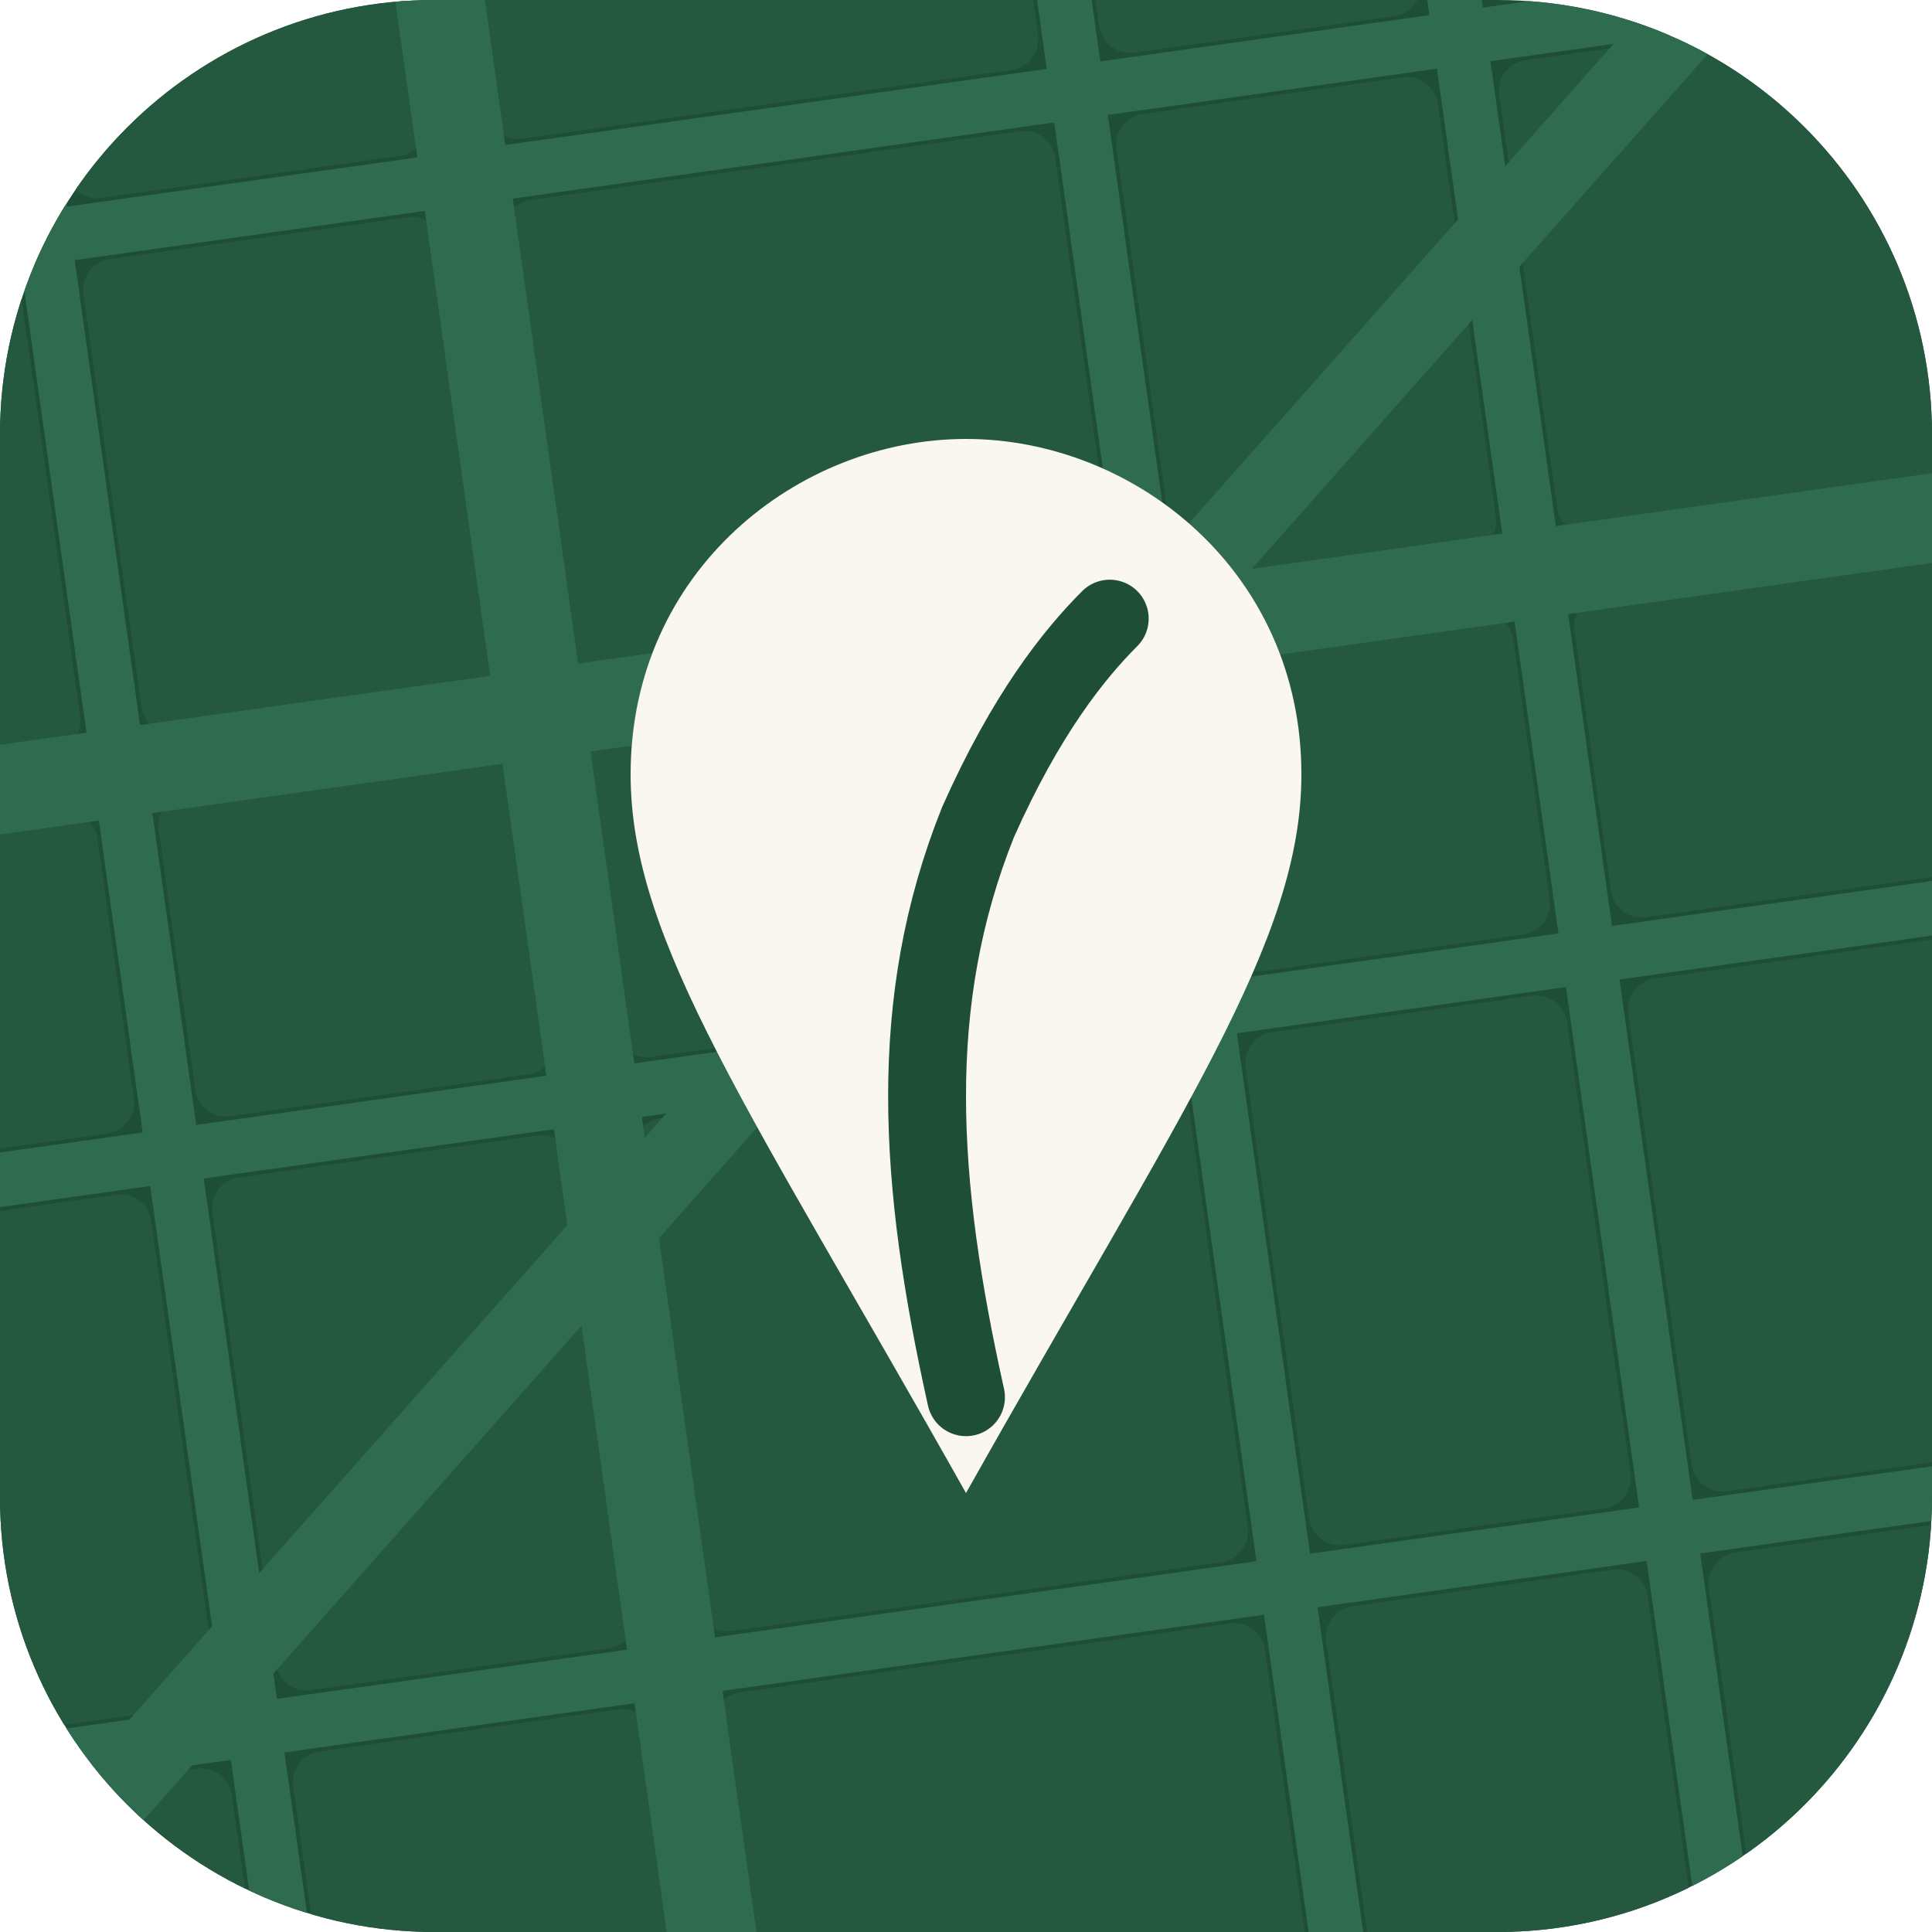
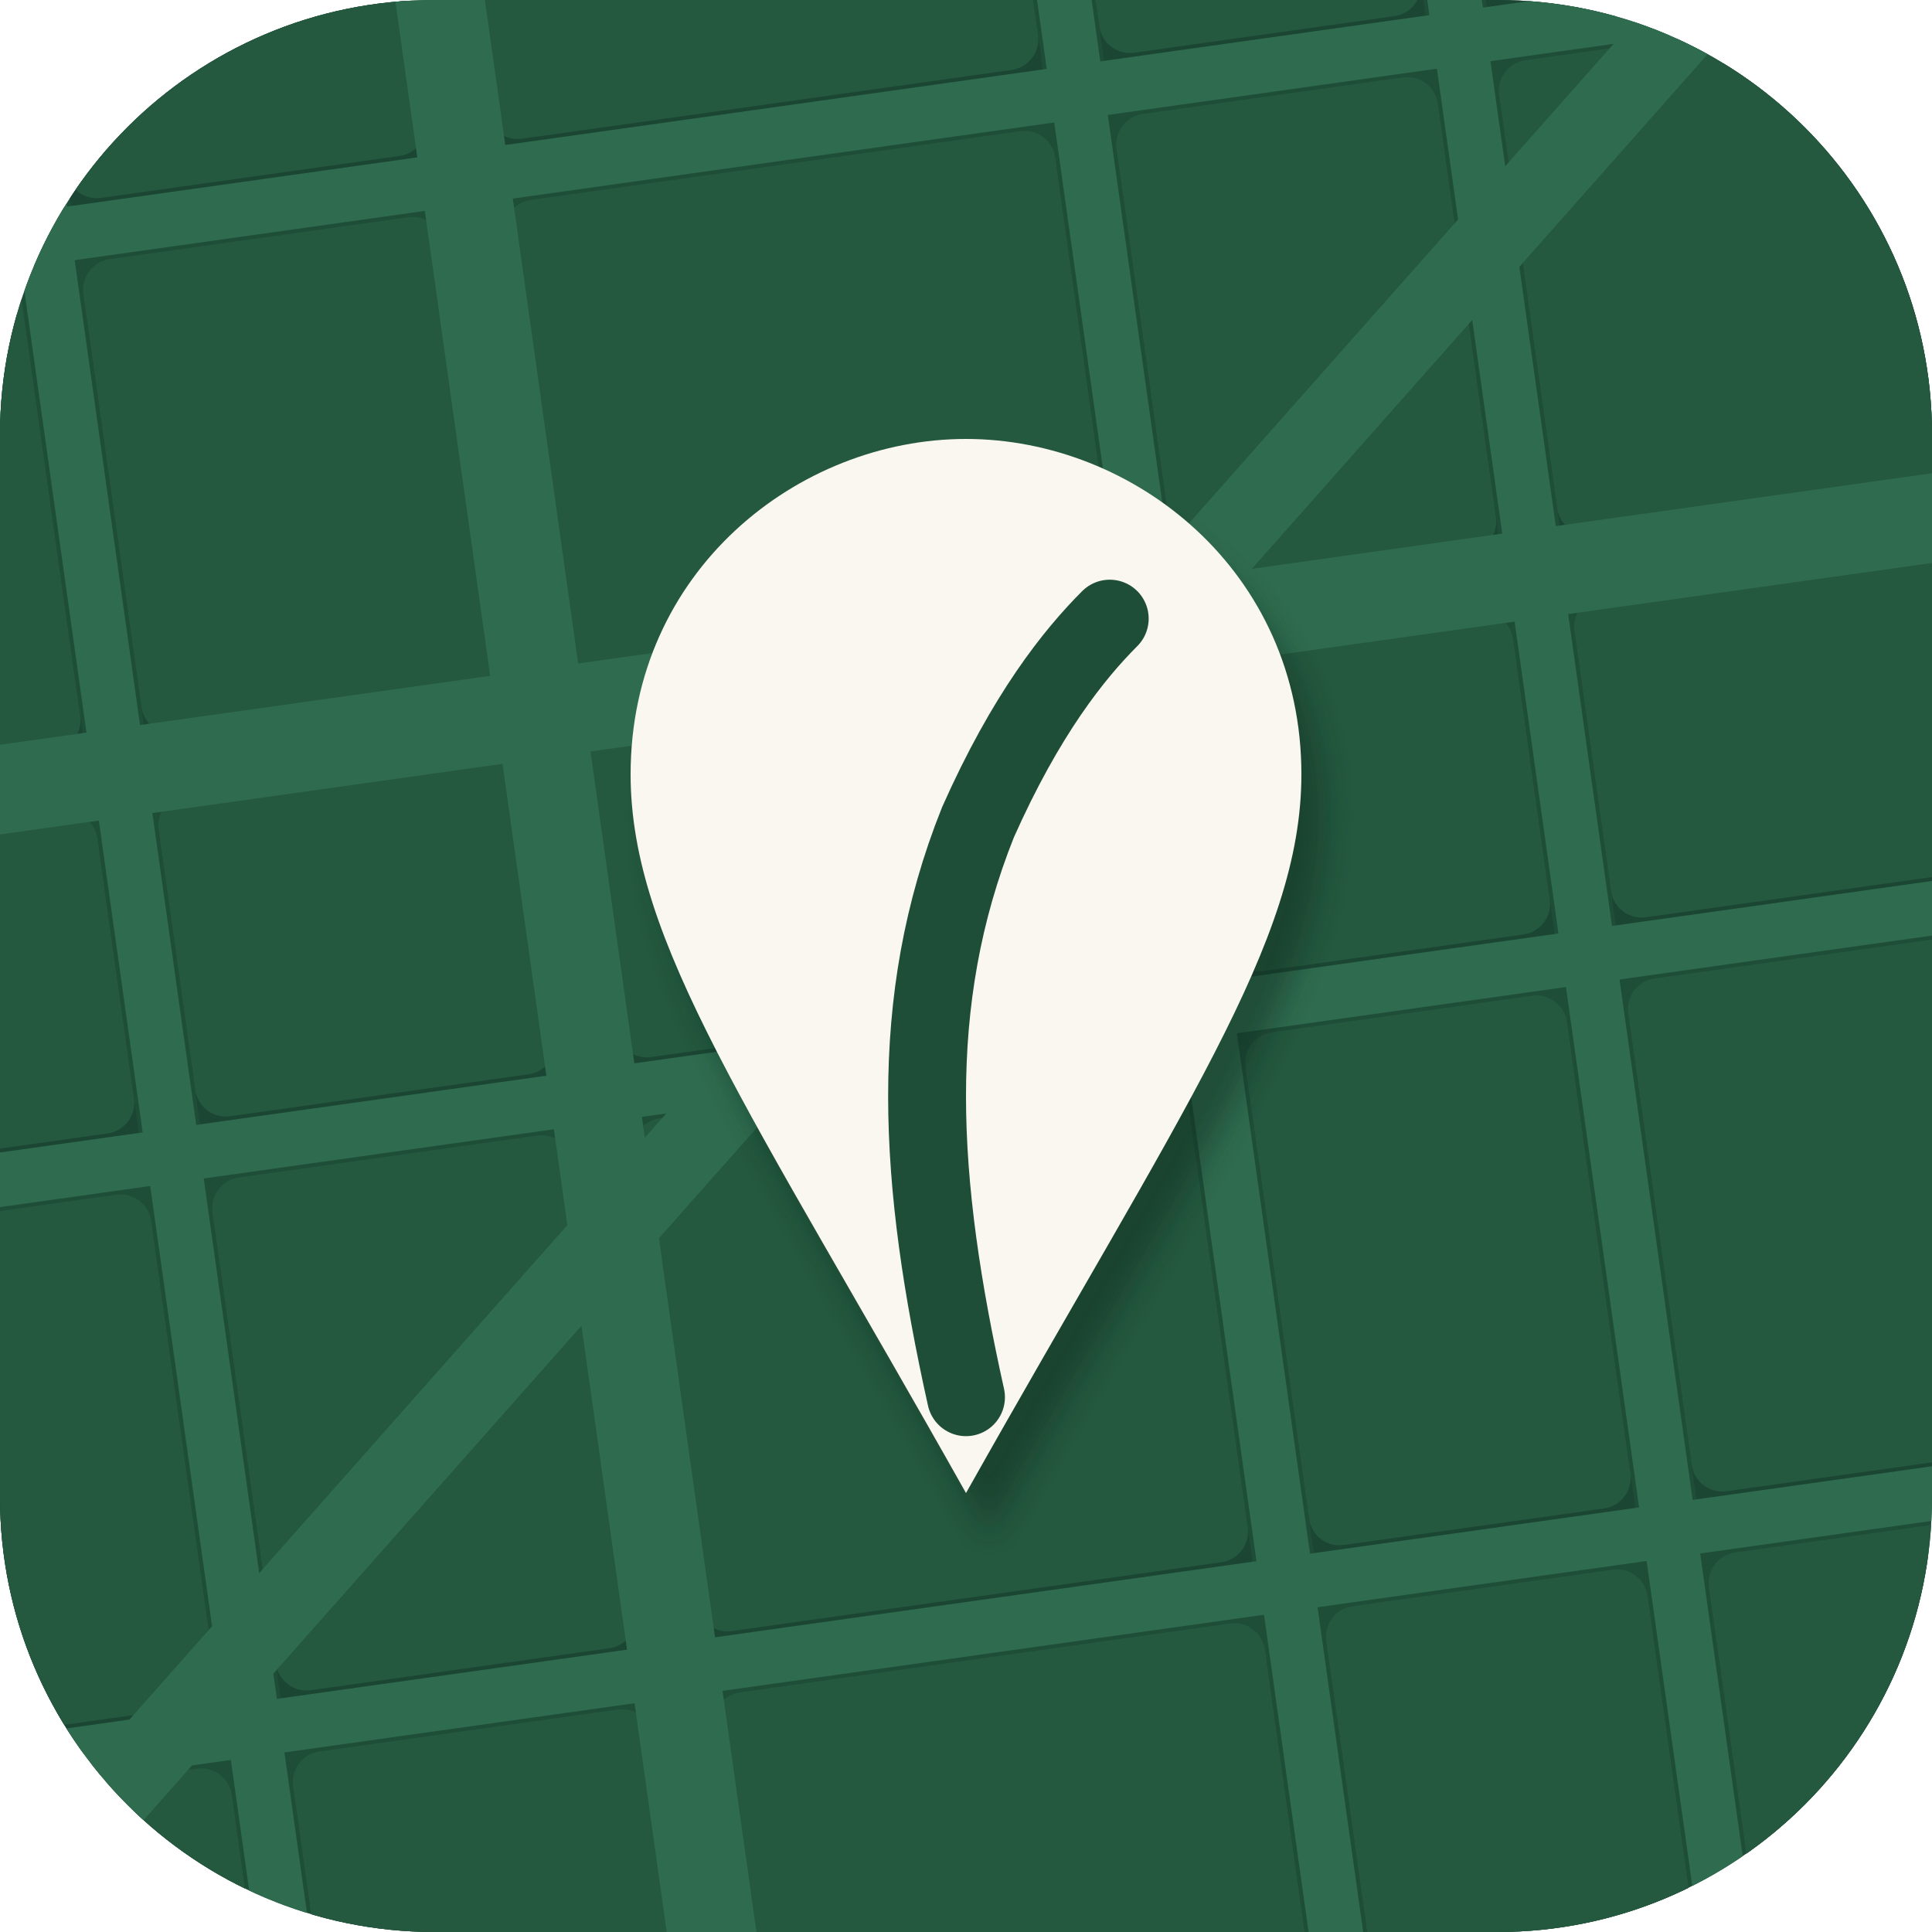
<svg xmlns="http://www.w3.org/2000/svg" width="64" height="64" viewBox="0 0 64 64" role="img" aria-label="庭心">
  <defs>
    <clipPath id="niwashinIconClip">
      <rect width="64" height="64" rx="14.4" />
    </clipPath>
+     <filter id="niwashinIconShadow" x="-50%" y="-50%" width="200%" height="200%">
+       <feGaussianBlur stdDeviation="1.152" />
+     </filter>
  </defs>
  <rect width="64" height="64" rx="14.4" fill="#1e4d38" />
  <g clip-path="url(#niwashinIconClip)">
    <g transform="scale(0.64)">
      <g transform="rotate(-8 50 50)">
+         <rect x="-16.4" y="-14.8" width="22.8" height="20.8" rx="1.6" fill="#1b4634" />
        <rect x="-16.4" y="-16.4" width="22.8" height="20.8" rx="1.6" fill="#24583f" />
+         <rect x="-16.4" y="9.2" width="22.8" height="24.8" rx="1.6" fill="#1b4634" />
        <rect x="-16.4" y="7.6" width="22.8" height="24.8" rx="1.6" fill="#24583f" />
+         <rect x="-16.4" y="37.2" width="22.8" height="16.8" rx="1.6" fill="#1b4634" />
        <rect x="-16.4" y="35.6" width="22.8" height="16.8" rx="1.6" fill="#24583f" />
+         <rect x="-16.4" y="57.2" width="22.8" height="26.8" rx="1.6" fill="#1b4634" />
        <rect x="-16.4" y="55.6" width="22.8" height="26.8" rx="1.6" fill="#24583f" />
+         <rect x="-16.4" y="87.2" width="22.8" height="30.8" rx="1.6" fill="#1b4634" />
        <rect x="-16.4" y="85.6" width="22.8" height="30.8" rx="1.6" fill="#24583f" />
+         <rect x="9.6" y="-14.8" width="18.8" height="20.8" rx="1.6" fill="#1b4634" />
        <rect x="9.6" y="-16.4" width="18.8" height="20.8" rx="1.6" fill="#24583f" />
+         <rect x="9.6" y="9.2" width="18.8" height="24.8" rx="1.6" fill="#1b4634" />
        <rect x="9.6" y="7.6" width="18.8" height="24.8" rx="1.6" fill="#24583f" />
+         <rect x="9.6" y="37.2" width="18.8" height="16.8" rx="1.6" fill="#1b4634" />
        <rect x="9.6" y="35.6" width="18.8" height="16.8" rx="1.6" fill="#24583f" />
+         <rect x="9.6" y="57.2" width="18.8" height="26.8" rx="1.6" fill="#1b4634" />
        <rect x="9.6" y="55.6" width="18.8" height="26.8" rx="1.6" fill="#24583f" />
+         <rect x="9.6" y="87.2" width="18.8" height="30.8" rx="1.6" fill="#1b4634" />
        <rect x="9.6" y="85.6" width="18.8" height="30.8" rx="1.6" fill="#24583f" />
+         <rect x="31.6" y="-14.8" width="28.8" height="20.8" rx="1.6" fill="#1b4634" />
        <rect x="31.6" y="-16.4" width="28.8" height="20.8" rx="1.6" fill="#24583f" />
+         <rect x="31.6" y="9.2" width="28.8" height="24.8" rx="1.6" fill="#1b4634" />
        <rect x="31.6" y="7.6" width="28.8" height="24.8" rx="1.6" fill="#24583f" />
+         <rect x="31.6" y="37.2" width="28.8" height="16.8" rx="1.6" fill="#1b4634" />
        <rect x="31.6" y="35.6" width="28.8" height="16.8" rx="1.6" fill="#24583f" />
+         <rect x="31.6" y="57.2" width="28.8" height="26.8" rx="1.6" fill="#1b4634" />
        <rect x="31.6" y="55.6" width="28.8" height="26.8" rx="1.6" fill="#24583f" />
+         <rect x="31.6" y="87.2" width="28.8" height="30.8" rx="1.6" fill="#1b4634" />
        <rect x="31.6" y="85.6" width="28.8" height="30.8" rx="1.6" fill="#24583f" />
+         <rect x="63.6" y="-14.8" width="16.8" height="20.8" rx="1.6" fill="#1b4634" />
        <rect x="63.6" y="-16.4" width="16.8" height="20.8" rx="1.6" fill="#24583f" />
+         <rect x="63.6" y="9.2" width="16.8" height="24.8" rx="1.6" fill="#1b4634" />
        <rect x="63.6" y="7.6" width="16.8" height="24.8" rx="1.6" fill="#24583f" />
+         <rect x="63.6" y="37.2" width="16.8" height="16.8" rx="1.6" fill="#1b4634" />
        <rect x="63.6" y="35.6" width="16.8" height="16.8" rx="1.6" fill="#24583f" />
+         <rect x="63.6" y="57.2" width="16.8" height="26.8" rx="1.6" fill="#1b4634" />
        <rect x="63.6" y="55.6" width="16.8" height="26.8" rx="1.6" fill="#24583f" />
+         <rect x="63.6" y="87.2" width="16.8" height="30.8" rx="1.6" fill="#1b4634" />
        <rect x="63.6" y="85.6" width="16.8" height="30.8" rx="1.6" fill="#24583f" />
+         <rect x="83.6" y="-14.8" width="32.8" height="20.8" rx="1.6" fill="#1b4634" />
        <rect x="83.6" y="-16.4" width="32.8" height="20.8" rx="1.6" fill="#24583f" />
+         <rect x="83.6" y="9.2" width="32.8" height="24.8" rx="1.6" fill="#1b4634" />
        <rect x="83.6" y="7.6" width="32.8" height="24.8" rx="1.6" fill="#24583f" />
+         <rect x="83.6" y="37.2" width="32.8" height="16.8" rx="1.6" fill="#1b4634" />
        <rect x="83.6" y="35.6" width="32.8" height="16.8" rx="1.6" fill="#24583f" />
+         <rect x="83.6" y="57.2" width="32.8" height="26.8" rx="1.6" fill="#1b4634" />
        <rect x="83.6" y="55.6" width="32.8" height="26.8" rx="1.6" fill="#24583f" />
+         <rect x="83.6" y="87.2" width="32.8" height="30.8" rx="1.6" fill="#1b4634" />
        <rect x="83.6" y="85.6" width="32.8" height="30.8" rx="1.6" fill="#24583f" />
        <path d="M8 -25 V125" stroke="#2f6b4f" stroke-width="2.8" fill="none" />
        <path d="M30 -25 V125" stroke="#2f6b4f" stroke-width="4.6" fill="none" />
        <path d="M62 -25 V125" stroke="#2f6b4f" stroke-width="2.8" fill="none" />
        <path d="M82 -25 V125" stroke="#2f6b4f" stroke-width="2.8" fill="none" />
        <path d="M-25 6 H125" stroke="#2f6b4f" stroke-width="2.8" fill="none" />
        <path d="M-25 34 H125" stroke="#2f6b4f" stroke-width="4.6" fill="none" />
        <path d="M-25 54 H125" stroke="#2f6b4f" stroke-width="2.8" fill="none" />
        <path d="M-25 84 H125" stroke="#2f6b4f" stroke-width="2.8" fill="none" />
        <path d="M-25 108 L118 -14" stroke="#2f6b4f" stroke-width="4" fill="none" />
      </g>
    </g>
+     <g filter="url(#niwashinIconShadow)" opacity="0.45" transform="translate(12.928 13.568) scale(0.3968)">
+       <path d="M50 6 C64 6 78 17 78 34 C78 48 68 62 50 94 C32 62 22 48 22 34 C22 17 36 6 50 6 Z" fill="#0d2a1e" />
+     </g>
  </g>
  <g transform="translate(12.16 12.16) scale(0.3968)">
    <path d="M50 6 C64 6 78 17 78 34 C78 48 68 62 50 94 C32 62 22 48 22 34 C22 17 36 6 50 6 Z" fill="#faf7f0" />
    <path d="M50 86 C46 68 45 53 51 38 C55 29 59 24 62 21" stroke="#1e4d38" stroke-width="6.5" stroke-linecap="round" fill="none" />
  </g>
</svg>
